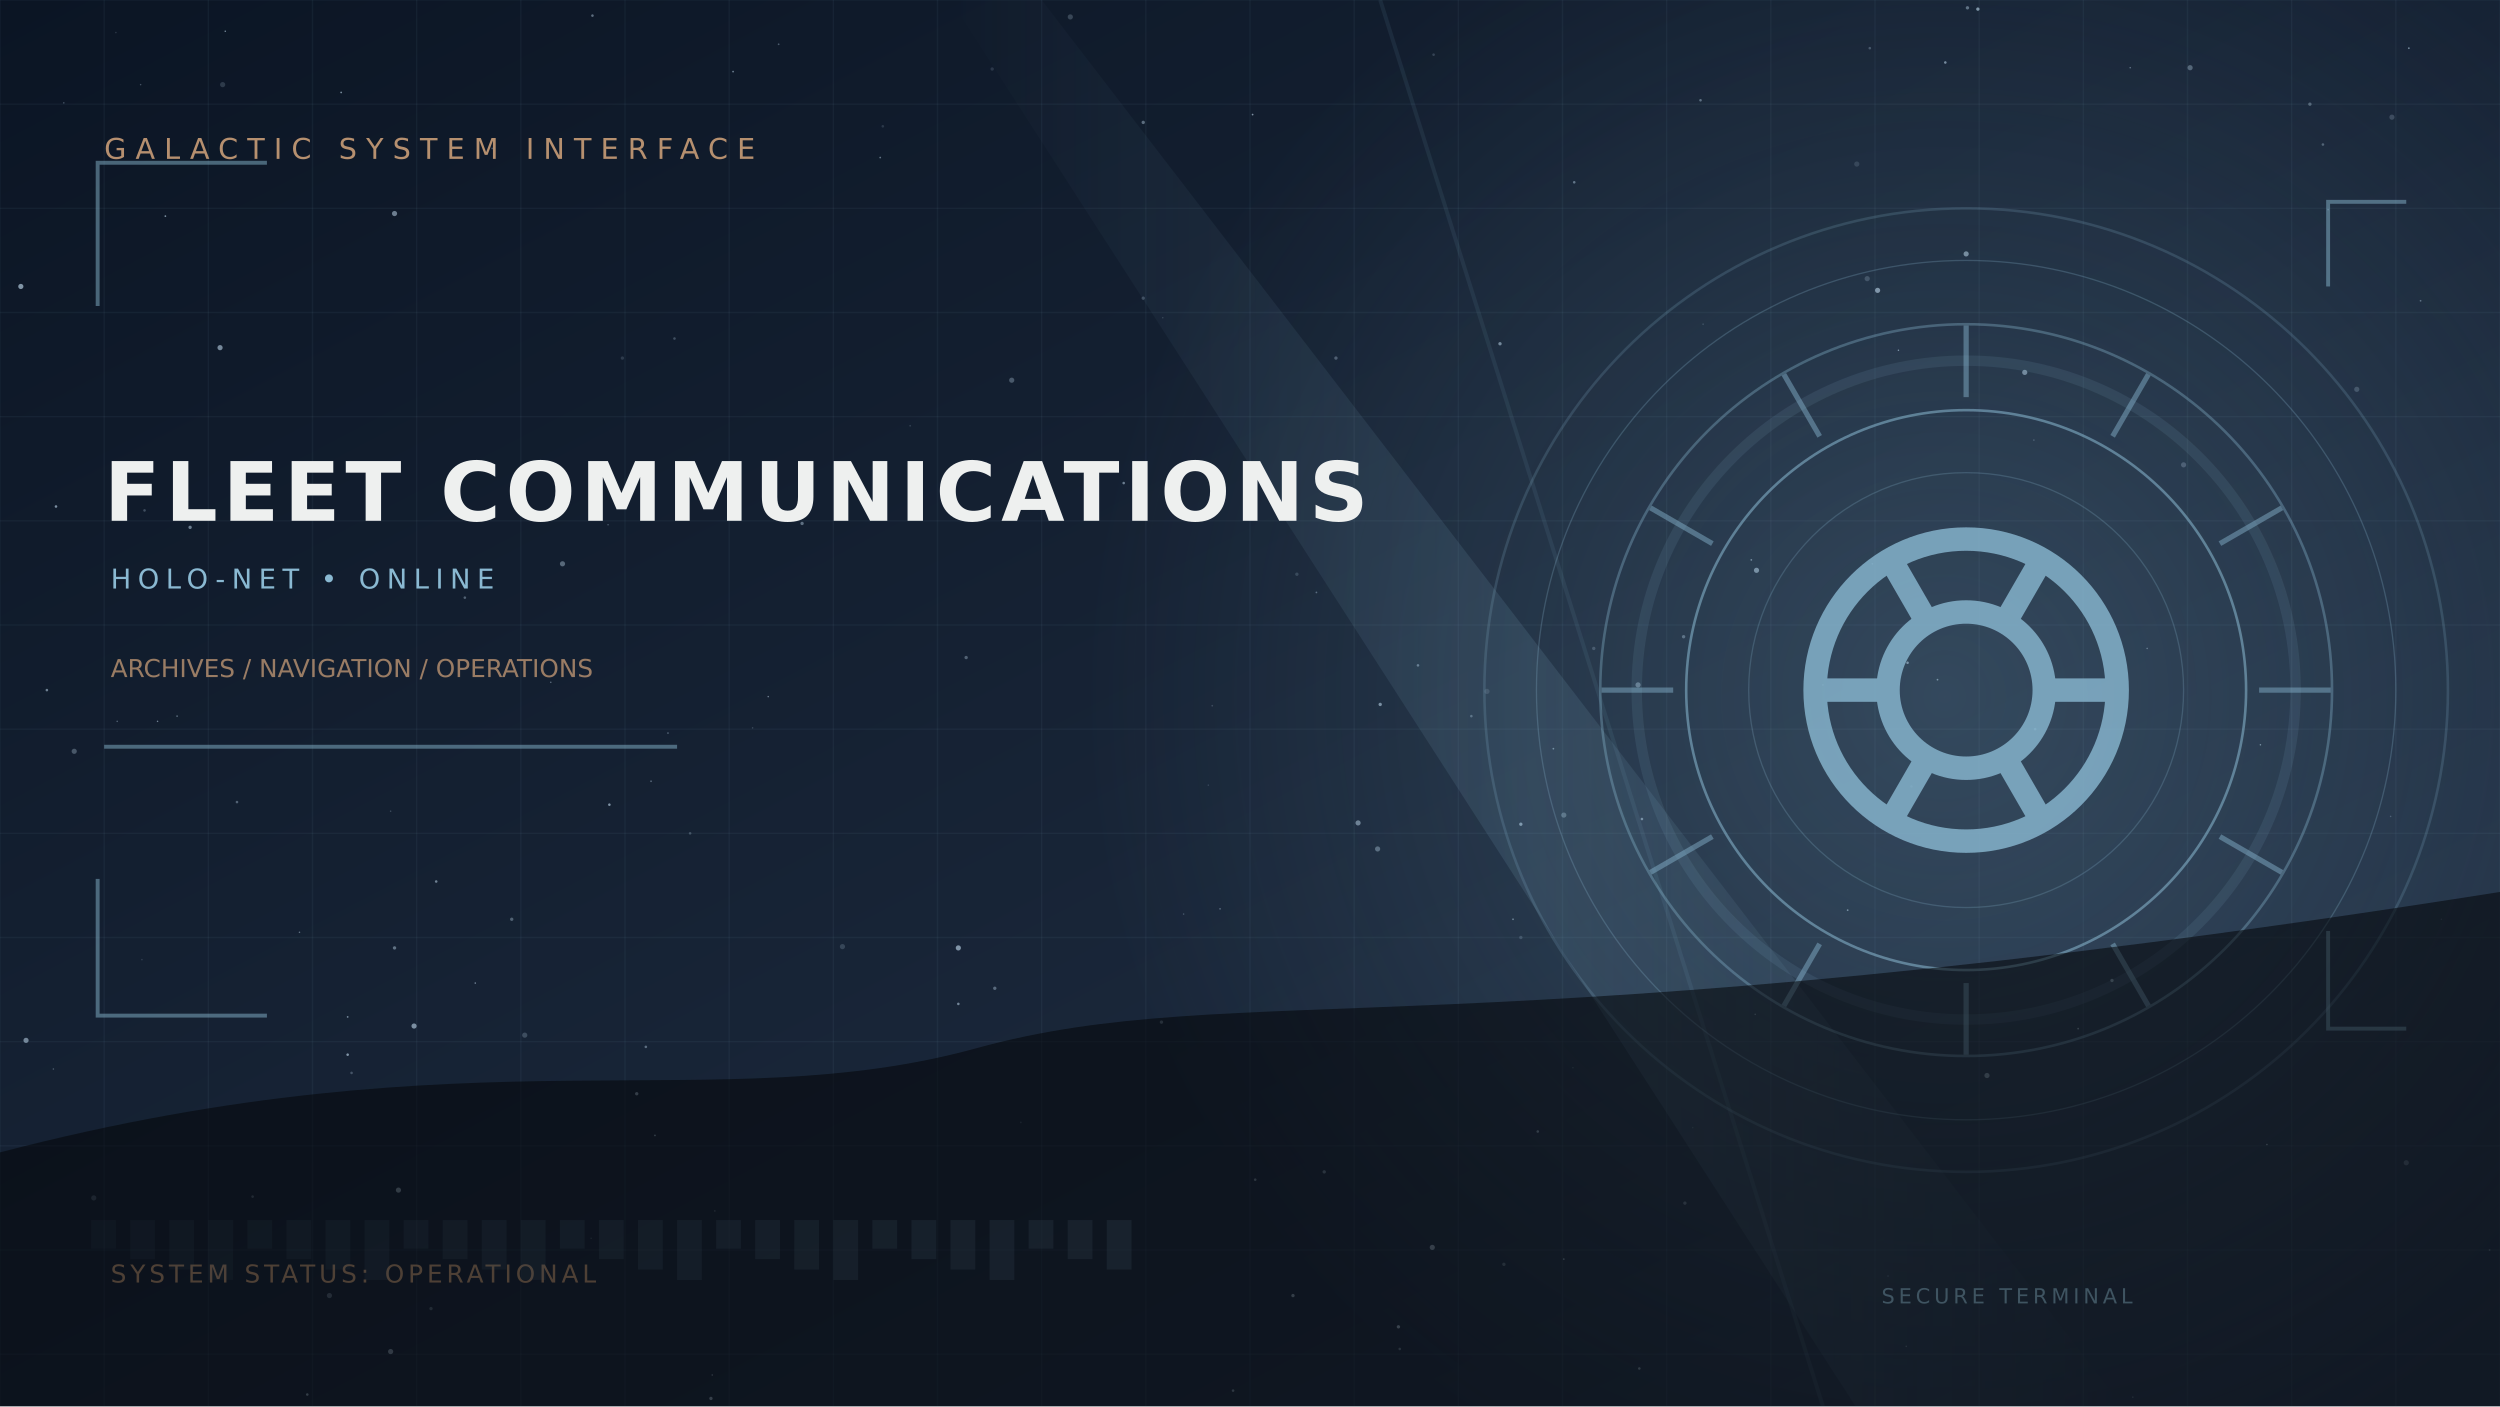
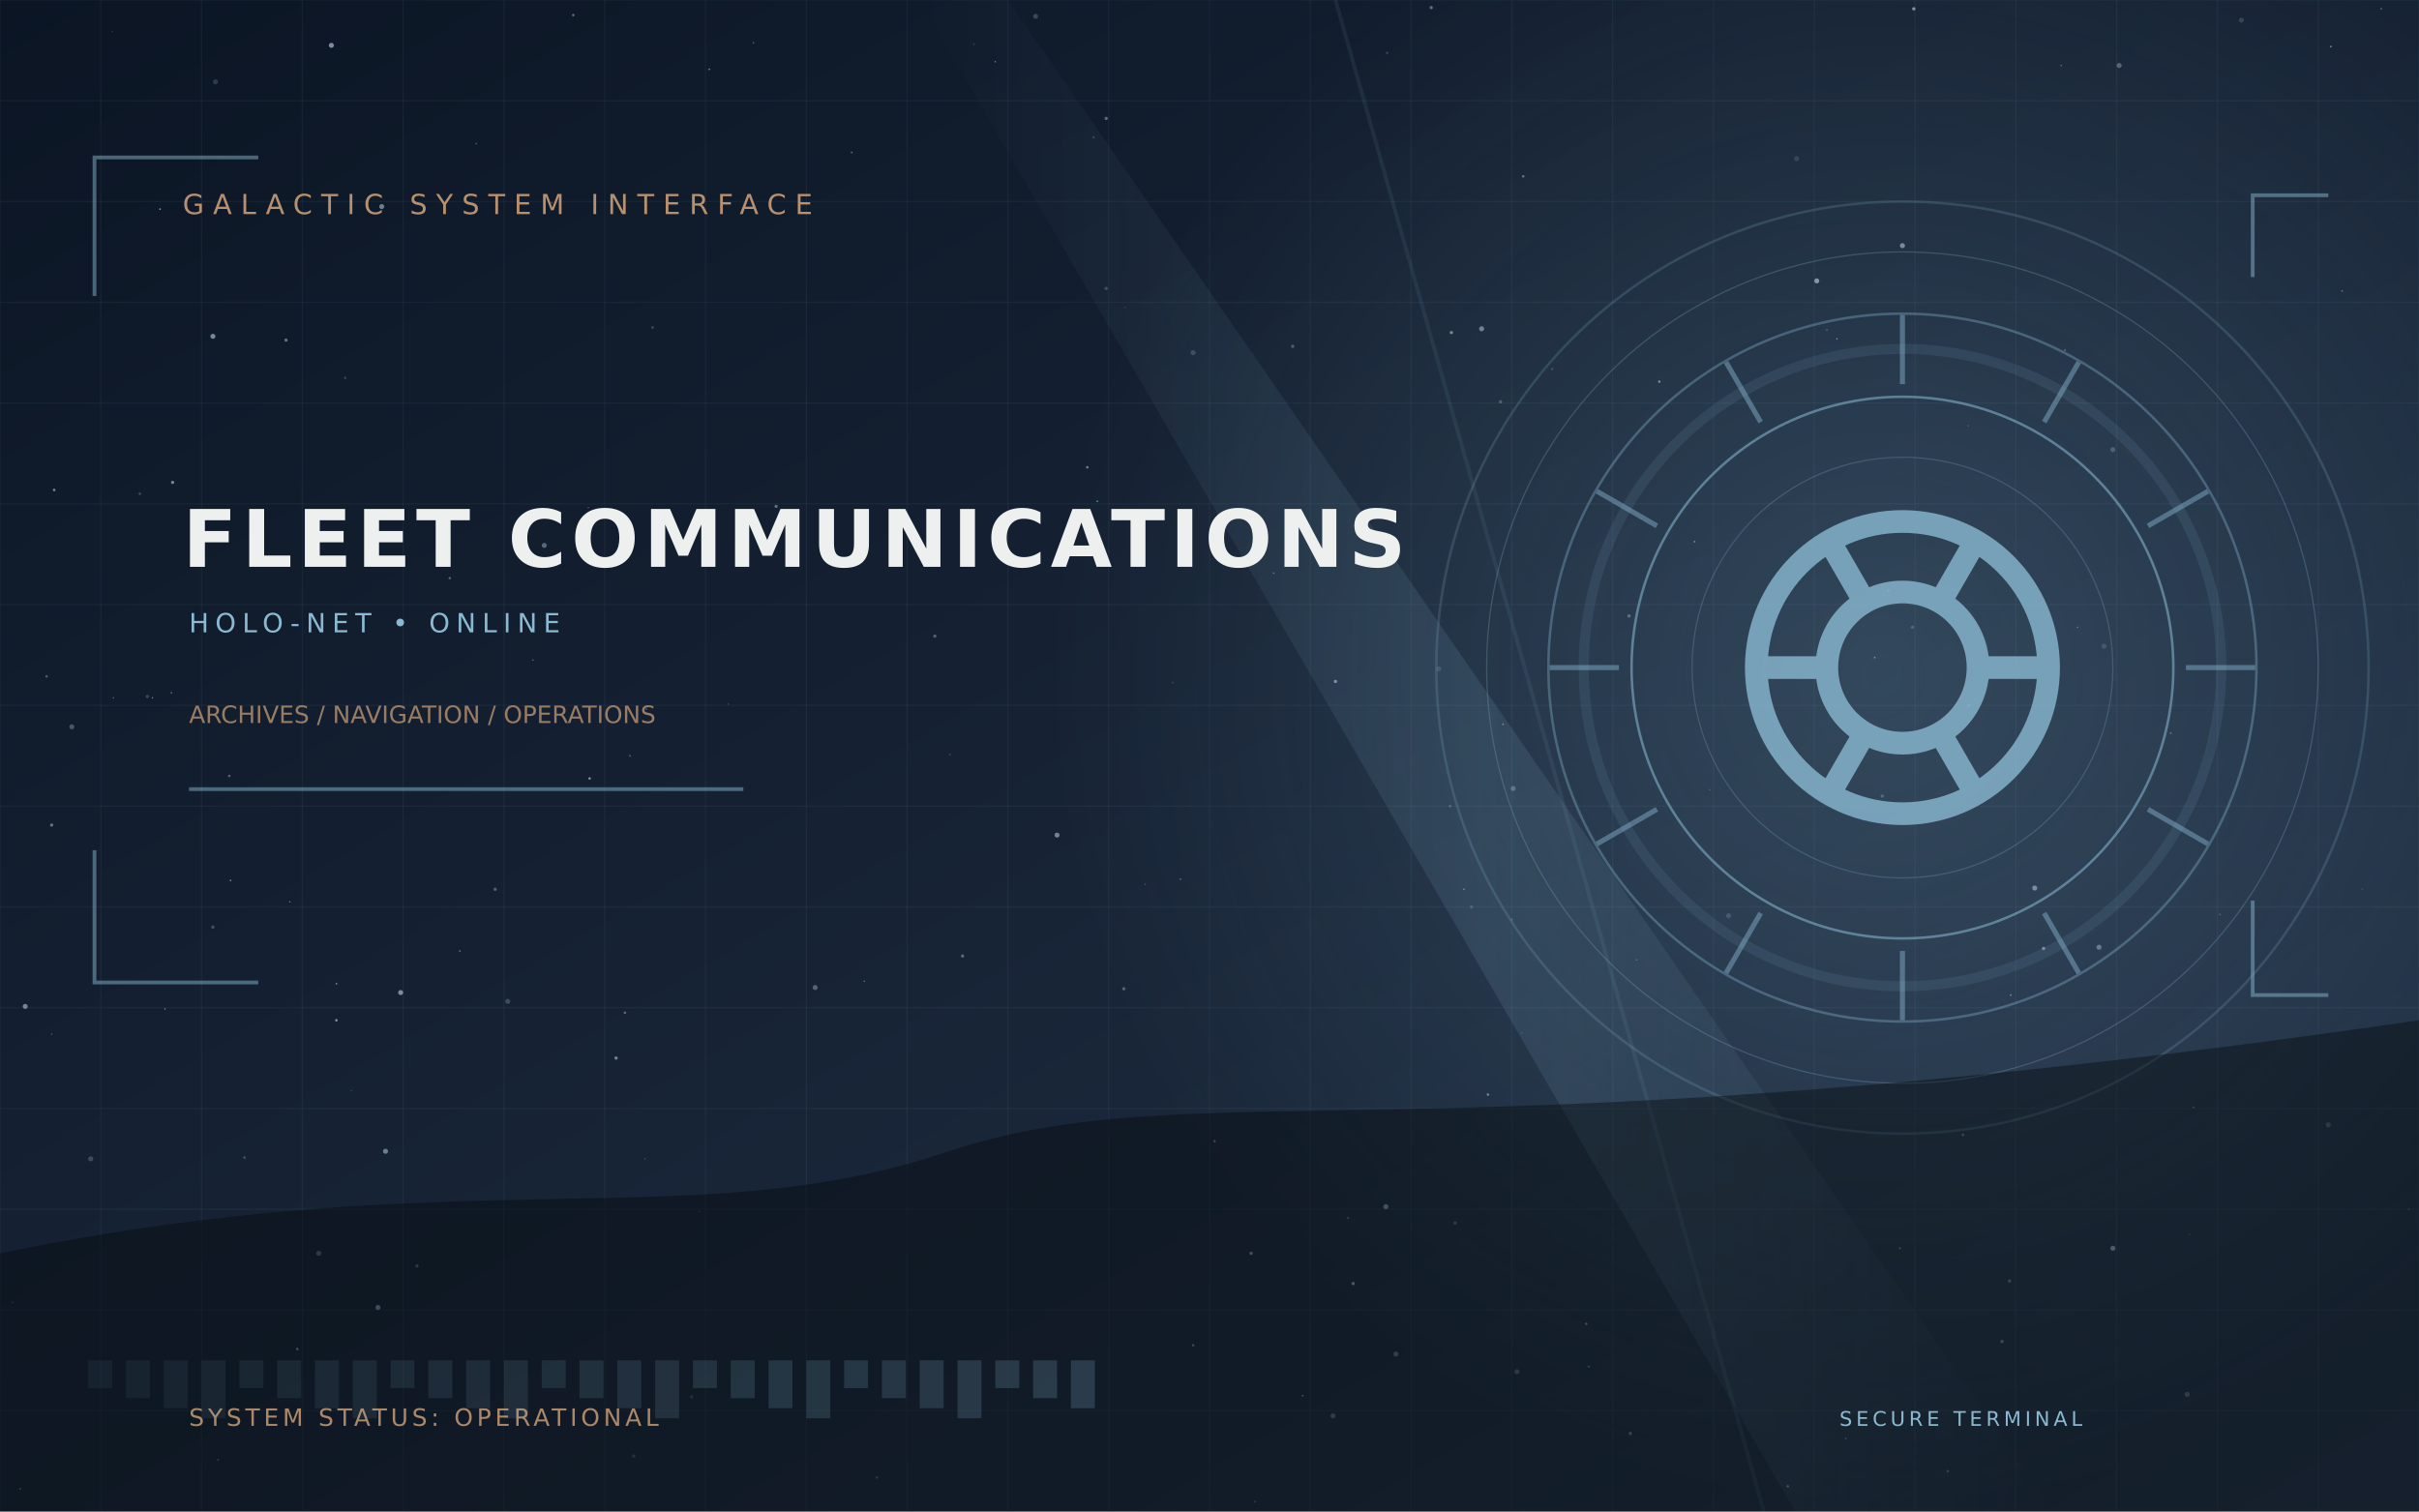
- <svg xmlns="http://www.w3.org/2000/svg" width="1920" height="1080" viewBox="0 0 1920 1080">
+ <svg xmlns="http://www.w3.org/2000/svg" width="1920" height="1200" viewBox="0 0 1920 1200">
  <defs>
    <linearGradient id="bg" x2=".95" y2="1">
      <stop stop-color="#0b1524" />
      <stop offset="1" stop-color="#223146" />
    </linearGradient>
    <radialGradient id="halo">
      <stop stop-color="#8ab9d2" stop-opacity=".23" />
      <stop offset="1" stop-color="#8ab9d2" stop-opacity="0" />
    </radialGradient>
    <linearGradient id="beam">
      <stop stop-color="#8ab9d2" stop-opacity="0" />
      <stop offset=".5" stop-color="#8ab9d2" stop-opacity=".14" />
      <stop offset="1" stop-color="#8ab9d2" stop-opacity="0" />
    </linearGradient>
  </defs>
-   <rect width="1920" height="1080" fill="url(#bg)" />
-   <circle cx="549" cy="930" r="0.6" fill="#afc6d9" opacity="0.35" />
-   <circle cx="1017" cy="900" r="1.3" fill="#afc6d9" opacity="0.43" />
-   <circle cx="1300" cy="866" r="0.6" fill="#afc6d9" opacity="0.20" />
+   <rect width="1920" height="1200" fill="url(#bg)" />
+   <circle cx="549" cy="1109" r="1.3" fill="#afc6d9" opacity="0.21" />
+   <circle cx="1595" cy="1017" r="1.3" fill="#afc6d9" opacity="0.41" />
+   <circle cx="279" cy="866" r="0.6" fill="#afc6d9" opacity="0.20" />
  <circle cx="318" cy="788" r="2" fill="#afc6d9" opacity="0.66" />
  <circle cx="489" cy="840" r="1.3" fill="#afc6d9" opacity="0.60" />
  <circle cx="513" cy="563" r="0.7" fill="#afc6d9" opacity="0.38" />
  <circle cx="616" cy="402" r="1.3" fill="#afc6d9" opacity="0.48" />
  <circle cx="1168" cy="720" r="1.3" fill="#afc6d9" opacity="0.22" />
  <circle cx="1438" cy="433" r="0.7" fill="#afc6d9" opacity="0.31" />
  <circle cx="1208" cy="820" r="0.6" fill="#afc6d9" opacity="0.24" />
  <circle cx="1201" cy="626" r="2" fill="#afc6d9" opacity="0.37" />
  <circle cx="1622" cy="753" r="1.3" fill="#afc6d9" opacity="0.60" />
  <circle cx="1181" cy="869" r="1" fill="#afc6d9" opacity="0.56" />
  <circle cx="43" cy="389" r="1" fill="#afc6d9" opacity="0.68" />
  <circle cx="306" cy="914" r="2" fill="#afc6d9" opacity="0.57" />
  <circle cx="1011" cy="455" r="0.7" fill="#afc6d9" opacity="0.43" />
-   <circle cx="503" cy="872" r="0.7" fill="#afc6d9" opacity="0.61" />
-   <circle cx="736" cy="771" r="1" fill="#afc6d9" opacity="0.60" />
-   <circle cx="1201" cy="967" r="0.7" fill="#afc6d9" opacity="0.55" />
+   <circle cx="503" cy="1156" r="1.3" fill="#afc6d9" opacity="0.25" />
+   <circle cx="169" cy="736" r="1.3" fill="#afc6d9" opacity="0.31" />
+   <circle cx="1070" cy="967" r="0.7" fill="#afc6d9" opacity="0.55" />
  <circle cx="331" cy="1005" r="1.3" fill="#afc6d9" opacity="0.32" />
  <circle cx="993" cy="995" r="1.3" fill="#afc6d9" opacity="0.58" />
  <circle cx="1741" cy="879" r="0.6" fill="#afc6d9" opacity="0.65" />
  <circle cx="365" cy="755" r="0.6" fill="#afc6d9" opacity="0.66" />
  <circle cx="1563" cy="560" r="1" fill="#afc6d9" opacity="0.38" />
  <circle cx="137" cy="383" r="1.3" fill="#afc6d9" opacity="0.62" />
  <circle cx="1458" cy="269" r="0.6" fill="#afc6d9" opacity="0.67" />
  <circle cx="230" cy="716" r="0.6" fill="#afc6d9" opacity="0.50" />
  <circle cx="863" cy="371" r="1" fill="#afc6d9" opacity="0.56" />
  <circle cx="909" cy="702" r="0.6" fill="#afc6d9" opacity="0.32" />
  <circle cx="378" cy="114" r="0.7" fill="#afc6d9" opacity="0.36" />
-   <circle cx="1419" cy="699" r="0.7" fill="#afc6d9" opacity="0.61" />
-   <circle cx="1774" cy="80" r="1.3" fill="#afc6d9" opacity="0.39" />
-   <circle cx="1436" cy="37" r="1" fill="#afc6d9" opacity="0.31" />
-   <circle cx="1836" cy="627" r="0.6" fill="#afc6d9" opacity="0.28" />
+   <circle cx="1419" cy="1180" r="1" fill="#afc6d9" opacity="0.54" />
+   <circle cx="1670" cy="513" r="2" fill="#afc6d9" opacity="0.19" />
+   <circle cx="839" cy="663" r="2" fill="#afc6d9" opacity="0.58" />
+   <circle cx="37" cy="537" r="1" fill="#afc6d9" opacity="0.38" />
+   <circle cx="1357" cy="627" r="0.6" fill="#afc6d9" opacity="0.28" />
  <circle cx="182" cy="616" r="1" fill="#afc6d9" opacity="0.41" />
  <circle cx="578" cy="559" r="0.6" fill="#afc6d9" opacity="0.25" />
  <circle cx="1649" cy="498" r="0.6" fill="#afc6d9" opacity="0.49" />
  <circle cx="1060" cy="541" r="1.3" fill="#afc6d9" opacity="0.64" />
  <circle cx="267" cy="781" r="0.7" fill="#afc6d9" opacity="0.64" />
  <circle cx="1074" cy="1019" r="1.3" fill="#afc6d9" opacity="0.66" />
  <circle cx="1848" cy="893" r="2" fill="#afc6d9" opacity="0.28" />
  <circle cx="267" cy="810" r="1" fill="#afc6d9" opacity="0.70" />
  <circle cx="127" cy="166" r="0.7" fill="#afc6d9" opacity="0.70" />
  <circle cx="1100" cy="958" r="2" fill="#afc6d9" opacity="0.59" />
  <circle cx="455" cy="12" r="1" fill="#afc6d9" opacity="0.49" />
  <circle cx="194" cy="919" r="1" fill="#afc6d9" opacity="0.32" />
  <circle cx="1142" cy="531" r="2" fill="#afc6d9" opacity="0.17" />
  <circle cx="1152" cy="264" r="1.3" fill="#afc6d9" opacity="0.59" />
  <circle cx="303" cy="164" r="2" fill="#afc6d9" opacity="0.58" />
  <circle cx="90" cy="554" r="0.6" fill="#afc6d9" opacity="0.42" />
  <circle cx="1400" cy="526" r="0.7" fill="#afc6d9" opacity="0.24" />
  <circle cx="598" cy="34" r="0.7" fill="#afc6d9" opacity="0.38" />
  <circle cx="1912" cy="960" r="0.7" fill="#afc6d9" opacity="0.34" />
  <circle cx="1596" cy="790" r="0.7" fill="#afc6d9" opacity="0.59" />
-   <circle cx="1736" cy="572" r="0.6" fill="#afc6d9" opacity="0.64" />
-   <circle cx="1638" cy="1073" r="0.6" fill="#afc6d9" opacity="0.31" />
-   <circle cx="109" cy="737" r="0.6" fill="#afc6d9" opacity="0.20" />
-   <circle cx="1168" cy="633" r="1.3" fill="#afc6d9" opacity="0.67" />
-   <circle cx="1511" cy="6" r="1.3" fill="#afc6d9" opacity="0.47" />
+   <circle cx="1736" cy="1107" r="2" fill="#afc6d9" opacity="0.32" />
+   <circle cx="1779" cy="16" r="2" fill="#afc6d9" opacity="0.19" />
+   <circle cx="868" cy="109" r="1" fill="#afc6d9" opacity="0.20" />
+   <circle cx="1546" cy="1168" r="1" fill="#afc6d9" opacity="0.37" />
+   <circle cx="1136" cy="6" r="1.3" fill="#afc6d9" opacity="0.47" />
  <circle cx="764" cy="759" r="1.3" fill="#afc6d9" opacity="0.43" />
  <circle cx="1859" cy="231" r="0.7" fill="#afc6d9" opacity="0.44" />
  <circle cx="121" cy="554" r="0.6" fill="#afc6d9" opacity="0.60" />
  <circle cx="253" cy="995" r="2" fill="#afc6d9" opacity="0.35" />
  <circle cx="563" cy="55" r="0.7" fill="#afc6d9" opacity="0.60" />
  <circle cx="236" cy="1071" r="1" fill="#afc6d9" opacity="0.58" />
  <circle cx="892" cy="785" r="1.3" fill="#afc6d9" opacity="0.38" />
  <circle cx="931" cy="542" r="0.7" fill="#afc6d9" opacity="0.22" />
  <circle cx="467" cy="403" r="0.6" fill="#afc6d9" opacity="0.35" />
  <circle cx="947" cy="1068" r="1" fill="#afc6d9" opacity="0.50" />
  <circle cx="1677" cy="357" r="2" fill="#afc6d9" opacity="0.28" />
  <circle cx="57" cy="577" r="2" fill="#afc6d9" opacity="0.34" />
  <circle cx="1259" cy="1051" r="1" fill="#afc6d9" opacity="0.51" />
  <circle cx="1155" cy="971" r="1.3" fill="#afc6d9" opacity="0.33" />
  <circle cx="1488" cy="522" r="0.7" fill="#afc6d9" opacity="0.61" />
  <circle cx="1850" cy="37" r="0.7" fill="#afc6d9" opacity="0.64" />
  <circle cx="893" cy="244" r="0.6" fill="#afc6d9" opacity="0.20" />
-   <circle cx="1465" cy="509" r="1" fill="#afc6d9" opacity="0.62" />
-   <circle cx="1555" cy="286" r="2" fill="#afc6d9" opacity="0.58" />
-   <circle cx="36" cy="530" r="1" fill="#afc6d9" opacity="0.59" />
-   <circle cx="478" cy="275" r="1.3" fill="#afc6d9" opacity="0.18" />
-   <circle cx="1308" cy="249" r="0.7" fill="#afc6d9" opacity="0.19" />
-   <circle cx="300" cy="623" r="0.6" fill="#afc6d9" opacity="0.28" />
-   <circle cx="303" cy="728" r="1.3" fill="#afc6d9" opacity="0.49" />
-   <circle cx="335" cy="677" r="1" fill="#afc6d9" opacity="0.58" />
-   <circle cx="546" cy="1074" r="1.3" fill="#afc6d9" opacity="0.61" />
-   <circle cx="1306" cy="77" r="1" fill="#afc6d9" opacity="0.46" />
-   <circle cx="530" cy="640" r="1" fill="#afc6d9" opacity="0.29" />
+   <circle cx="1465" cy="1142" r="0.7" fill="#afc6d9" opacity="0.54" />
+   <circle cx="1723" cy="582" r="0.7" fill="#afc6d9" opacity="0.47" />
+   <circle cx="263" cy="36" r="2" fill="#afc6d9" opacity="0.68" />
+   <circle cx="1762" cy="726" r="0.7" fill="#afc6d9" opacity="0.30" />
+   <circle cx="773" cy="35" r="0.6" fill="#afc6d9" opacity="0.29" />
+   <circle cx="274" cy="300" r="1" fill="#afc6d9" opacity="0.23" />
+   <circle cx="1317" cy="303" r="1" fill="#afc6d9" opacity="0.62" />
+   <circle cx="1200" cy="730" r="0.7" fill="#afc6d9" opacity="0.35" />
+   <circle cx="1558" cy="901" r="1" fill="#afc6d9" opacity="0.45" />
+   <circle cx="1677" cy="991" r="2" fill="#afc6d9" opacity="0.68" />
+   <circle cx="1615" cy="705" r="2" fill="#afc6d9" opacity="0.60" />
+   <circle cx="1151" cy="640" r="1" fill="#afc6d9" opacity="0.29" />
  <circle cx="1519" cy="7" r="1.3" fill="#afc6d9" opacity="0.69" />
  <circle cx="822" cy="13" r="2" fill="#afc6d9" opacity="0.25" />
  <circle cx="742" cy="505" r="1.3" fill="#afc6d9" opacity="0.39" />
  <circle cx="871" cy="398" r="0.7" fill="#afc6d9" opacity="0.61" />
-   <circle cx="173" cy="24" r="0.6" fill="#afc6d9" opacity="0.67" />
-   <circle cx="454" cy="951" r="0.6" fill="#afc6d9" opacity="0.22" />
-   <circle cx="699" cy="327" r="0.7" fill="#afc6d9" opacity="0.19" />
-   <circle cx="647" cy="727" r="2" fill="#afc6d9" opacity="0.21" />
+   <circle cx="173" cy="1159" r="0.6" fill="#afc6d9" opacity="0.60" />
+   <circle cx="1890" cy="7" r="0.7" fill="#afc6d9" opacity="0.42" />
+   <circle cx="183" cy="699" r="0.7" fill="#afc6d9" opacity="0.58" />
+   <circle cx="1639" cy="278" r="0.6" fill="#afc6d9" opacity="0.64" />
+   <circle cx="1372" cy="727" r="2" fill="#afc6d9" opacity="0.21" />
  <circle cx="1562" cy="338" r="0.7" fill="#afc6d9" opacity="0.24" />
  <circle cx="89" cy="25" r="0.6" fill="#afc6d9" opacity="0.20" />
-   <circle cx="1294" cy="924" r="1.3" fill="#afc6d9" opacity="0.38" />
-   <circle cx="962" cy="88" r="0.7" fill="#afc6d9" opacity="0.68" />
-   <circle cx="1224" cy="498" r="1.3" fill="#afc6d9" opacity="0.26" />
+   <circle cx="1294" cy="1138" r="1.3" fill="#afc6d9" opacity="0.43" />
+   <circle cx="555" cy="962" r="0.6" fill="#afc6d9" opacity="0.25" />
+   <circle cx="1518" cy="498" r="1.3" fill="#afc6d9" opacity="0.26" />
  <circle cx="300" cy="1038" r="2" fill="#afc6d9" opacity="0.54" />
  <circle cx="1442" cy="223" r="2" fill="#afc6d9" opacity="0.68" />
  <circle cx="518" cy="260" r="1" fill="#afc6d9" opacity="0.30" />
  <circle cx="432" cy="433" r="2" fill="#afc6d9" opacity="0.44" />
  <circle cx="1426" cy="126" r="2" fill="#afc6d9" opacity="0.17" />
  <circle cx="1875" cy="706" r="0.6" fill="#afc6d9" opacity="0.19" />
  <circle cx="878" cy="229" r="1.3" fill="#afc6d9" opacity="0.27" />
  <circle cx="136" cy="550" r="0.7" fill="#afc6d9" opacity="0.43" />
  <circle cx="1209" cy="140" r="1" fill="#afc6d9" opacity="0.49" />
  <circle cx="500" cy="600" r="0.7" fill="#afc6d9" opacity="0.43" />
  <circle cx="72" cy="920" r="2" fill="#afc6d9" opacity="0.26" />
  <circle cx="1636" cy="52" r="0.6" fill="#afc6d9" opacity="0.49" />
  <circle cx="1508" cy="991" r="0.7" fill="#afc6d9" opacity="0.64" />
  <circle cx="468" cy="618" r="1" fill="#afc6d9" opacity="0.69" />
  <circle cx="357" cy="459" r="1" fill="#afc6d9" opacity="0.41" />
  <circle cx="1510" cy="195" r="2" fill="#afc6d9" opacity="0.61" />
  <circle cx="169" cy="267" r="2" fill="#afc6d9" opacity="0.64" />
  <circle cx="20" cy="799" r="2" fill="#afc6d9" opacity="0.61" />
-   <circle cx="1468" cy="604" r="1" fill="#afc6d9" opacity="0.19" />
+   <circle cx="1468" cy="1122" r="1" fill="#afc6d9" opacity="0.32" />
  <circle cx="496" cy="804" r="1" fill="#afc6d9" opacity="0.46" />
  <circle cx="1193" cy="575" r="0.7" fill="#afc6d9" opacity="0.58" />
  <circle cx="964" cy="906" r="1" fill="#afc6d9" opacity="0.47" />
  <circle cx="1101" cy="42" r="1" fill="#afc6d9" opacity="0.22" />
  <circle cx="676" cy="121" r="0.7" fill="#afc6d9" opacity="0.52" />
  <circle cx="1345" cy="430" r="0.7" fill="#afc6d9" opacity="0.60" />
  <circle cx="1682" cy="52" r="2" fill="#afc6d9" opacity="0.39" />
  <circle cx="1293" cy="489" r="1.3" fill="#afc6d9" opacity="0.41" />
  <circle cx="403" cy="795" r="2" fill="#afc6d9" opacity="0.26" />
  <circle cx="423" cy="524" r="0.6" fill="#afc6d9" opacity="0.48" />
  <circle cx="937" cy="698" r="0.7" fill="#afc6d9" opacity="0.39" />
-   <circle cx="996" cy="441" r="1.3" fill="#afc6d9" opacity="0.21" />
-   <circle cx="762" cy="53" r="1.3" fill="#afc6d9" opacity="0.17" />
-   <circle cx="1075" cy="1036" r="1" fill="#afc6d9" opacity="0.39" />
-   <circle cx="1089" cy="511" r="1" fill="#afc6d9" opacity="0.49" />
-   <circle cx="590" cy="535" r="0.6" fill="#afc6d9" opacity="0.59" />
-   <circle cx="1526" cy="826" r="2" fill="#afc6d9" opacity="0.52" />
-   <circle cx="262" cy="71" r="0.7" fill="#afc6d9" opacity="0.68" />
-   <circle cx="49" cy="79" r="0.6" fill="#afc6d9" opacity="0.37" />
-   <circle cx="1784" cy="111" r="1" fill="#afc6d9" opacity="0.37" />
-   <circle cx="1788" cy="161" r="0.6" fill="#afc6d9" opacity="0.38" />
+   <circle cx="996" cy="1192" r="0.7" fill="#afc6d9" opacity="0.39" />
+   <circle cx="1299" cy="762" r="0.6" fill="#afc6d9" opacity="0.41" />
+   <circle cx="1108" cy="1075" r="2" fill="#afc6d9" opacity="0.37" />
+   <circle cx="1204" cy="1089" r="2" fill="#afc6d9" opacity="0.30" />
+   <circle cx="696" cy="1173" r="1" fill="#afc6d9" opacity="0.31" />
+   <circle cx="1589" cy="1065" r="1.3" fill="#afc6d9" opacity="0.48" />
+   <circle cx="1450" cy="262" r="0.6" fill="#afc6d9" opacity="0.51" />
+   <circle cx="790" cy="49" r="0.6" fill="#afc6d9" opacity="0.60" />
+   <circle cx="754" cy="599" r="0.6" fill="#afc6d9" opacity="0.35" />
+   <circle cx="438" cy="161" r="0.6" fill="#afc6d9" opacity="0.38" />
  <circle cx="393" cy="706" r="1.3" fill="#afc6d9" opacity="0.39" />
  <circle cx="171" cy="65" r="2" fill="#afc6d9" opacity="0.20" />
-   <circle cx="1058" cy="652" r="2" fill="#afc6d9" opacity="0.42" />
-   <circle cx="1434" cy="214" r="2" fill="#afc6d9" opacity="0.24" />
-   <circle cx="1494" cy="48" r="1" fill="#afc6d9" opacity="0.63" />
-   <circle cx="1130" cy="550" r="1" fill="#afc6d9" opacity="0.38" />
-   <circle cx="1450" cy="980" r="0.7" fill="#afc6d9" opacity="0.23" />
+   <circle cx="1058" cy="1124" r="2" fill="#afc6d9" opacity="0.34" />
+   <circle cx="947" cy="280" r="2" fill="#afc6d9" opacity="0.23" />
+   <circle cx="1176" cy="261" r="2" fill="#afc6d9" opacity="0.56" />
+   <circle cx="1666" cy="752" r="2" fill="#afc6d9" opacity="0.47" />
+   <circle cx="1494" cy="632" r="1.3" fill="#afc6d9" opacity="0.31" />
+   <circle cx="1738" cy="980" r="0.7" fill="#afc6d9" opacity="0.23" />
  <circle cx="41" cy="821" r="0.6" fill="#afc6d9" opacity="0.37" />
  <circle cx="111" cy="392" r="1" fill="#afc6d9" opacity="0.30" />
  <circle cx="878" cy="94" r="1.3" fill="#afc6d9" opacity="0.47" />
-   <circle cx="16" cy="220" r="2" fill="#afc6d9" opacity="0.71" />
-   <circle cx="784" cy="862" r="0.7" fill="#afc6d9" opacity="0.20" />
-   <circle cx="108" cy="65" r="0.6" fill="#afc6d9" opacity="0.34" />
-   <circle cx="1258" cy="526" r="2" fill="#afc6d9" opacity="0.46" />
-   <circle cx="1810" cy="299" r="2" fill="#afc6d9" opacity="0.25" />
-   <circle cx="678" cy="97" r="1" fill="#afc6d9" opacity="0.17" />
-   <circle cx="1464" cy="1034" r="0.6" fill="#afc6d9" opacity="0.35" />
-   <circle cx="1261" cy="629" r="1" fill="#afc6d9" opacity="0.59" />
-   <circle cx="270" cy="824" r="1" fill="#afc6d9" opacity="0.31" />
-   <circle cx="146" cy="405" r="1.3" fill="#afc6d9" opacity="0.57" />
-   <circle cx="736" cy="728" r="2" fill="#afc6d9" opacity="0.69" />
-   <circle cx="928" cy="603" r="0.6" fill="#afc6d9" opacity="0.20" />
-   <circle cx="777" cy="292" r="2" fill="#afc6d9" opacity="0.35" />
-   <circle cx="1348" cy="779" r="0.6" fill="#afc6d9" opacity="0.49" />
+   <circle cx="16" cy="1182" r="0.6" fill="#afc6d9" opacity="0.67" />
+   <circle cx="647" cy="784" r="2" fill="#afc6d9" opacity="0.40" />
+   <circle cx="131" cy="801" r="0.6" fill="#afc6d9" opacity="0.64" />
+   <circle cx="41" cy="655" r="1.3" fill="#afc6d9" opacity="0.50" />
+   <circle cx="1034" cy="1108" r="0.7" fill="#afc6d9" opacity="0.65" />
+   <circle cx="1232" cy="293" r="1" fill="#afc6d9" opacity="0.20" />
+   <circle cx="10" cy="1034" r="0.6" fill="#afc6d9" opacity="0.35" />
+   <circle cx="1261" cy="1085" r="1" fill="#afc6d9" opacity="0.31" />
+   <circle cx="227" cy="270" r="1.3" fill="#afc6d9" opacity="0.51" />
+   <circle cx="512" cy="920" r="0.6" fill="#afc6d9" opacity="0.28" />
+   <circle cx="1499" cy="469" r="1" fill="#afc6d9" opacity="0.36" />
+   <circle cx="1191" cy="319" r="1.3" fill="#afc6d9" opacity="0.33" />
+   <circle cx="117" cy="553" r="1.3" fill="#afc6d9" opacity="0.25" />
+   <circle cx="686" cy="779" r="0.6" fill="#afc6d9" opacity="0.49" />
  <circle cx="1026" cy="275" r="1.3" fill="#afc6d9" opacity="0.36" />
  <circle cx="1162" cy="706" r="0.7" fill="#afc6d9" opacity="0.55" />
-   <circle cx="1043" cy="632" r="2" fill="#afc6d9" opacity="0.55" />
-   <circle cx="1349" cy="438" r="2" fill="#afc6d9" opacity="0.62" />
-   <circle cx="1837" cy="90" r="2" fill="#afc6d9" opacity="0.23" />
-   <circle cx="547" cy="1056" r="0.6" fill="#afc6d9" opacity="0.53" />
  <circle cx="1495" cy="535" r="670" fill="url(#halo)" />
  <g>
-     <path d="M 0 0 V 1080" stroke="#8ab9d2" opacity=".06" />
-     <path d="M 80 0 V 1080" stroke="#8ab9d2" opacity=".06" />
-     <path d="M 160 0 V 1080" stroke="#8ab9d2" opacity=".06" />
-     <path d="M 240 0 V 1080" stroke="#8ab9d2" opacity=".06" />
-     <path d="M 320 0 V 1080" stroke="#8ab9d2" opacity=".06" />
-     <path d="M 400 0 V 1080" stroke="#8ab9d2" opacity=".06" />
-     <path d="M 480 0 V 1080" stroke="#8ab9d2" opacity=".06" />
-     <path d="M 560 0 V 1080" stroke="#8ab9d2" opacity=".06" />
-     <path d="M 640 0 V 1080" stroke="#8ab9d2" opacity=".06" />
-     <path d="M 720 0 V 1080" stroke="#8ab9d2" opacity=".06" />
-     <path d="M 800 0 V 1080" stroke="#8ab9d2" opacity=".06" />
-     <path d="M 880 0 V 1080" stroke="#8ab9d2" opacity=".06" />
-     <path d="M 960 0 V 1080" stroke="#8ab9d2" opacity=".06" />
-     <path d="M 1040 0 V 1080" stroke="#8ab9d2" opacity=".06" />
-     <path d="M 1120 0 V 1080" stroke="#8ab9d2" opacity=".06" />
-     <path d="M 1200 0 V 1080" stroke="#8ab9d2" opacity=".06" />
-     <path d="M 1280 0 V 1080" stroke="#8ab9d2" opacity=".06" />
-     <path d="M 1360 0 V 1080" stroke="#8ab9d2" opacity=".06" />
-     <path d="M 1440 0 V 1080" stroke="#8ab9d2" opacity=".06" />
-     <path d="M 1520 0 V 1080" stroke="#8ab9d2" opacity=".06" />
-     <path d="M 1600 0 V 1080" stroke="#8ab9d2" opacity=".06" />
-     <path d="M 1680 0 V 1080" stroke="#8ab9d2" opacity=".06" />
-     <path d="M 1760 0 V 1080" stroke="#8ab9d2" opacity=".06" />
-     <path d="M 1840 0 V 1080" stroke="#8ab9d2" opacity=".06" />
-     <path d="M 1920 0 V 1080" stroke="#8ab9d2" opacity=".06" />
+     <path d="M 0 0 V 1200" stroke="#8ab9d2" opacity=".06" />
+     <path d="M 80 0 V 1200" stroke="#8ab9d2" opacity=".06" />
+     <path d="M 160 0 V 1200" stroke="#8ab9d2" opacity=".06" />
+     <path d="M 240 0 V 1200" stroke="#8ab9d2" opacity=".06" />
+     <path d="M 320 0 V 1200" stroke="#8ab9d2" opacity=".06" />
+     <path d="M 400 0 V 1200" stroke="#8ab9d2" opacity=".06" />
+     <path d="M 480 0 V 1200" stroke="#8ab9d2" opacity=".06" />
+     <path d="M 560 0 V 1200" stroke="#8ab9d2" opacity=".06" />
+     <path d="M 640 0 V 1200" stroke="#8ab9d2" opacity=".06" />
+     <path d="M 720 0 V 1200" stroke="#8ab9d2" opacity=".06" />
+     <path d="M 800 0 V 1200" stroke="#8ab9d2" opacity=".06" />
+     <path d="M 880 0 V 1200" stroke="#8ab9d2" opacity=".06" />
+     <path d="M 960 0 V 1200" stroke="#8ab9d2" opacity=".06" />
+     <path d="M 1040 0 V 1200" stroke="#8ab9d2" opacity=".06" />
+     <path d="M 1120 0 V 1200" stroke="#8ab9d2" opacity=".06" />
+     <path d="M 1200 0 V 1200" stroke="#8ab9d2" opacity=".06" />
+     <path d="M 1280 0 V 1200" stroke="#8ab9d2" opacity=".06" />
+     <path d="M 1360 0 V 1200" stroke="#8ab9d2" opacity=".06" />
+     <path d="M 1440 0 V 1200" stroke="#8ab9d2" opacity=".06" />
+     <path d="M 1520 0 V 1200" stroke="#8ab9d2" opacity=".06" />
+     <path d="M 1600 0 V 1200" stroke="#8ab9d2" opacity=".06" />
+     <path d="M 1680 0 V 1200" stroke="#8ab9d2" opacity=".06" />
+     <path d="M 1760 0 V 1200" stroke="#8ab9d2" opacity=".06" />
+     <path d="M 1840 0 V 1200" stroke="#8ab9d2" opacity=".06" />
+     <path d="M 1920 0 V 1200" stroke="#8ab9d2" opacity=".06" />
    <path d="M 0 0 H 1920" stroke="#8ab9d2" opacity=".06" />
    <path d="M 0 80 H 1920" stroke="#8ab9d2" opacity=".06" />
    <path d="M 0 160 H 1920" stroke="#8ab9d2" opacity=".06" />
    <path d="M 0 240 H 1920" stroke="#8ab9d2" opacity=".06" />
    <path d="M 0 320 H 1920" stroke="#8ab9d2" opacity=".06" />
    <path d="M 0 400 H 1920" stroke="#8ab9d2" opacity=".06" />
    <path d="M 0 480 H 1920" stroke="#8ab9d2" opacity=".06" />
    <path d="M 0 560 H 1920" stroke="#8ab9d2" opacity=".06" />
    <path d="M 0 640 H 1920" stroke="#8ab9d2" opacity=".06" />
    <path d="M 0 720 H 1920" stroke="#8ab9d2" opacity=".06" />
    <path d="M 0 800 H 1920" stroke="#8ab9d2" opacity=".06" />
    <path d="M 0 880 H 1920" stroke="#8ab9d2" opacity=".06" />
    <path d="M 0 960 H 1920" stroke="#8ab9d2" opacity=".06" />
    <path d="M 0 1040 H 1920" stroke="#8ab9d2" opacity=".06" />
-   </g>
-   <path d="M 800 0 L 1630 1080 L 1425 1080 L 730 0 Z" fill="url(#beam)" />
-   <path d="M 1060 0 L 1400 1080" stroke="#8ab9d2" opacity=".09" stroke-width="3" />
+     <path d="M 0 1120 H 1920" stroke="#8ab9d2" opacity=".06" />
+     <path d="M 0 1200 H 1920" stroke="#8ab9d2" opacity=".06" />
+   </g>
+   <path d="M 800 0 L 1630 1200 L 1425 1200 L 730 0 Z" fill="url(#beam)" />
+   <path d="M 1060 0 L 1400 1200" stroke="#8ab9d2" opacity=".09" stroke-width="3" />
  <circle cx="1510" cy="530" r="370" stroke="#8ab9d2" stroke-width="2" fill="none" opacity="0.19" />
  <circle cx="1510" cy="530" r="330" stroke="#8ab9d2" stroke-width="1" fill="none" opacity="0.25" />
  <circle cx="1510" cy="530" r="281" stroke="#8ab9d2" stroke-width="2" fill="none" opacity="0.35" />
  <circle cx="1510" cy="530" r="253" stroke="#8ab9d2" stroke-width="8" fill="none" opacity="0.11" />
  <circle cx="1510" cy="530" r="215" stroke="#8ab9d2" stroke-width="2" fill="none" opacity="0.55" />
  <circle cx="1510" cy="530" r="167" stroke="#8ab9d2" stroke-width="1" fill="none" opacity="0.23" />
  <path d="M 1735.0 530.0 L 1790.0 530.0" stroke="#8ab9d2" stroke-width="4" opacity=".45" />
  <path d="M 1704.9 642.5 L 1752.5 670.0" stroke="#8ab9d2" stroke-width="4" opacity=".45" />
  <path d="M 1622.5 724.9 L 1650.0 772.5" stroke="#8ab9d2" stroke-width="4" opacity=".45" />
  <path d="M 1510.0 755.0 L 1510.0 810.0" stroke="#8ab9d2" stroke-width="4" opacity=".45" />
  <path d="M 1397.5 724.9 L 1370.0 772.5" stroke="#8ab9d2" stroke-width="4" opacity=".45" />
  <path d="M 1315.1 642.5 L 1267.5 670.0" stroke="#8ab9d2" stroke-width="4" opacity=".45" />
  <path d="M 1285.0 530.0 L 1230.0 530.0" stroke="#8ab9d2" stroke-width="4" opacity=".45" />
  <path d="M 1315.1 417.5 L 1267.5 390.0" stroke="#8ab9d2" stroke-width="4" opacity=".45" />
  <path d="M 1397.5 335.1 L 1370.0 287.5" stroke="#8ab9d2" stroke-width="4" opacity=".45" />
  <path d="M 1510.0 305.0 L 1510.0 250.0" stroke="#8ab9d2" stroke-width="4" opacity=".45" />
  <path d="M 1622.5 335.1 L 1650.0 287.5" stroke="#8ab9d2" stroke-width="4" opacity=".45" />
  <path d="M 1704.9 417.5 L 1752.5 390.0" stroke="#8ab9d2" stroke-width="4" opacity=".45" />
  <g transform="translate(1510 530)" fill="none" stroke="#8ab9d2" stroke-width="18" opacity=".8">
    <circle r="116" />
    <circle r="60" />
    <path d="M 60.0 0.0 L 113.0 0.0" />
    <path d="M 30.0 52.0 L 56.5 97.9" />
    <path d="M -30.0 52.0 L -56.5 97.9" />
    <path d="M -60.0 0.0 L -113.0 0.0" />
    <path d="M -30.0 -52.0 L -56.5 -97.9" />
    <path d="M 30.0 -52.0 L 56.5 -97.9" />
  </g>
+   <path d="M 0 995 C 365 920 550 982 750 915 S 1130 925 1920 810 L 1920 1200 L 0 1200 Z" fill="#030609" opacity=".42" />
  <g fill="none" stroke="#8ab9d2" opacity=".48" stroke-width="3">
    <path d="M 75 235 V 125 H 205" />
    <path d="M 75 675 V 780 H 205" />
    <path d="M 1848 155 H 1788 V 220" />
    <path d="M 1848 790 H 1788 V 715" />
  </g>
  <g font-family="DejaVu Sans, sans-serif" fill="#d3a47b">
-     <text x="80" y="122" font-size="22" letter-spacing="7" opacity=".85">GALACTIC SYSTEM INTERFACE</text>
-     <text x="80" y="400" font-size="63" font-weight="bold" letter-spacing="4" fill="#eef0ef">FLEET COMMUNICATIONS</text>
-     <text x="85" y="452" font-size="21" letter-spacing="5" fill="#8ab9d2">HOLO-NET • ONLINE</text>
-     <text x="85" y="520" font-size="19" opacity=".7">ARCHIVES  /  NAVIGATION  /  OPERATIONS</text>
-     <text x="85" y="985" font-size="19" letter-spacing="3" opacity=".8">SYSTEM STATUS: OPERATIONAL</text>
-     <text x="1445" y="1001" font-size="16" letter-spacing="3" fill="#8ab9d2">SECURE TERMINAL</text>
+     <text x="145" y="170" font-size="22" letter-spacing="7" opacity=".85">GALACTIC SYSTEM INTERFACE</text>
+     <text x="145" y="450" font-size="63" font-weight="bold" letter-spacing="4" fill="#eef0ef">FLEET COMMUNICATIONS</text>
+     <text x="150" y="502" font-size="21" letter-spacing="5" fill="#8ab9d2">HOLO-NET • ONLINE</text>
+     <text x="150" y="574" font-size="19" opacity=".7">ARCHIVES  /  NAVIGATION  /  OPERATIONS</text>
+     <text x="150" y="1132" font-size="19" letter-spacing="3" opacity=".8">SYSTEM STATUS: OPERATIONAL</text>
+     <text x="1460" y="1132" font-size="16" letter-spacing="3" fill="#8ab9d2">SECURE TERMINAL</text>
  </g>
  <g fill="#8ab9d2" opacity=".48">
-     <rect x="80" y="572" width="440" height="3" />
-     <rect x="70" y="937" width="19" height="22" fill="#8ab9d2" opacity="0.15" />
-     <rect x="100" y="937" width="19" height="30" fill="#8ab9d2" opacity="0.16" />
-     <rect x="130" y="937" width="19" height="38" fill="#8ab9d2" opacity="0.17" />
-     <rect x="160" y="937" width="19" height="46" fill="#8ab9d2" opacity="0.18" />
-     <rect x="190" y="937" width="19" height="22" fill="#8ab9d2" opacity="0.19" />
-     <rect x="220" y="937" width="19" height="30" fill="#8ab9d2" opacity="0.20" />
-     <rect x="250" y="937" width="19" height="38" fill="#8ab9d2" opacity="0.22" />
-     <rect x="280" y="937" width="19" height="46" fill="#8ab9d2" opacity="0.23" />
-     <rect x="310" y="937" width="19" height="22" fill="#8ab9d2" opacity="0.24" />
-     <rect x="340" y="937" width="19" height="30" fill="#8ab9d2" opacity="0.25" />
-     <rect x="370" y="937" width="19" height="38" fill="#8ab9d2" opacity="0.26" />
-     <rect x="400" y="937" width="19" height="46" fill="#8ab9d2" opacity="0.27" />
-     <rect x="430" y="937" width="19" height="22" fill="#8ab9d2" opacity="0.28" />
-     <rect x="460" y="937" width="19" height="30" fill="#8ab9d2" opacity="0.29" />
-     <rect x="490" y="937" width="19" height="38" fill="#8ab9d2" opacity="0.30" />
-     <rect x="520" y="937" width="19" height="46" fill="#8ab9d2" opacity="0.31" />
-     <rect x="550" y="937" width="19" height="22" fill="#8ab9d2" opacity="0.33" />
-     <rect x="580" y="937" width="19" height="30" fill="#8ab9d2" opacity="0.34" />
-     <rect x="610" y="937" width="19" height="38" fill="#8ab9d2" opacity="0.35" />
-     <rect x="640" y="937" width="19" height="46" fill="#8ab9d2" opacity="0.36" />
-     <rect x="670" y="937" width="19" height="22" fill="#8ab9d2" opacity="0.37" />
-     <rect x="700" y="937" width="19" height="30" fill="#8ab9d2" opacity="0.38" />
-     <rect x="730" y="937" width="19" height="38" fill="#8ab9d2" opacity="0.39" />
-     <rect x="760" y="937" width="19" height="46" fill="#8ab9d2" opacity="0.40" />
-     <rect x="790" y="937" width="19" height="22" fill="#8ab9d2" opacity="0.41" />
-     <rect x="820" y="937" width="19" height="30" fill="#8ab9d2" opacity="0.42" />
-     <rect x="850" y="937" width="19" height="38" fill="#8ab9d2" opacity="0.44" />
-   </g>
-   <path d="M 0 885 C 365 790 550 860 750 805 S 1130 810 1920 685 L 1920 1080 L 0 1080 Z" fill="#030609" opacity=".56" />
+     <rect x="150" y="625" width="440" height="3" />
+     <rect x="70" y="1080" width="19" height="22" fill="#8ab9d2" opacity="0.15" />
+     <rect x="100" y="1080" width="19" height="30" fill="#8ab9d2" opacity="0.16" />
+     <rect x="130" y="1080" width="19" height="38" fill="#8ab9d2" opacity="0.17" />
+     <rect x="160" y="1080" width="19" height="46" fill="#8ab9d2" opacity="0.18" />
+     <rect x="190" y="1080" width="19" height="22" fill="#8ab9d2" opacity="0.19" />
+     <rect x="220" y="1080" width="19" height="30" fill="#8ab9d2" opacity="0.20" />
+     <rect x="250" y="1080" width="19" height="38" fill="#8ab9d2" opacity="0.22" />
+     <rect x="280" y="1080" width="19" height="46" fill="#8ab9d2" opacity="0.23" />
+     <rect x="310" y="1080" width="19" height="22" fill="#8ab9d2" opacity="0.24" />
+     <rect x="340" y="1080" width="19" height="30" fill="#8ab9d2" opacity="0.25" />
+     <rect x="370" y="1080" width="19" height="38" fill="#8ab9d2" opacity="0.26" />
+     <rect x="400" y="1080" width="19" height="46" fill="#8ab9d2" opacity="0.27" />
+     <rect x="430" y="1080" width="19" height="22" fill="#8ab9d2" opacity="0.28" />
+     <rect x="460" y="1080" width="19" height="30" fill="#8ab9d2" opacity="0.29" />
+     <rect x="490" y="1080" width="19" height="38" fill="#8ab9d2" opacity="0.30" />
+     <rect x="520" y="1080" width="19" height="46" fill="#8ab9d2" opacity="0.31" />
+     <rect x="550" y="1080" width="19" height="22" fill="#8ab9d2" opacity="0.33" />
+     <rect x="580" y="1080" width="19" height="30" fill="#8ab9d2" opacity="0.34" />
+     <rect x="610" y="1080" width="19" height="38" fill="#8ab9d2" opacity="0.35" />
+     <rect x="640" y="1080" width="19" height="46" fill="#8ab9d2" opacity="0.36" />
+     <rect x="670" y="1080" width="19" height="22" fill="#8ab9d2" opacity="0.37" />
+     <rect x="700" y="1080" width="19" height="30" fill="#8ab9d2" opacity="0.38" />
+     <rect x="730" y="1080" width="19" height="38" fill="#8ab9d2" opacity="0.39" />
+     <rect x="760" y="1080" width="19" height="46" fill="#8ab9d2" opacity="0.40" />
+     <rect x="790" y="1080" width="19" height="22" fill="#8ab9d2" opacity="0.41" />
+     <rect x="820" y="1080" width="19" height="30" fill="#8ab9d2" opacity="0.42" />
+     <rect x="850" y="1080" width="19" height="38" fill="#8ab9d2" opacity="0.44" />
+   </g>
</svg>
